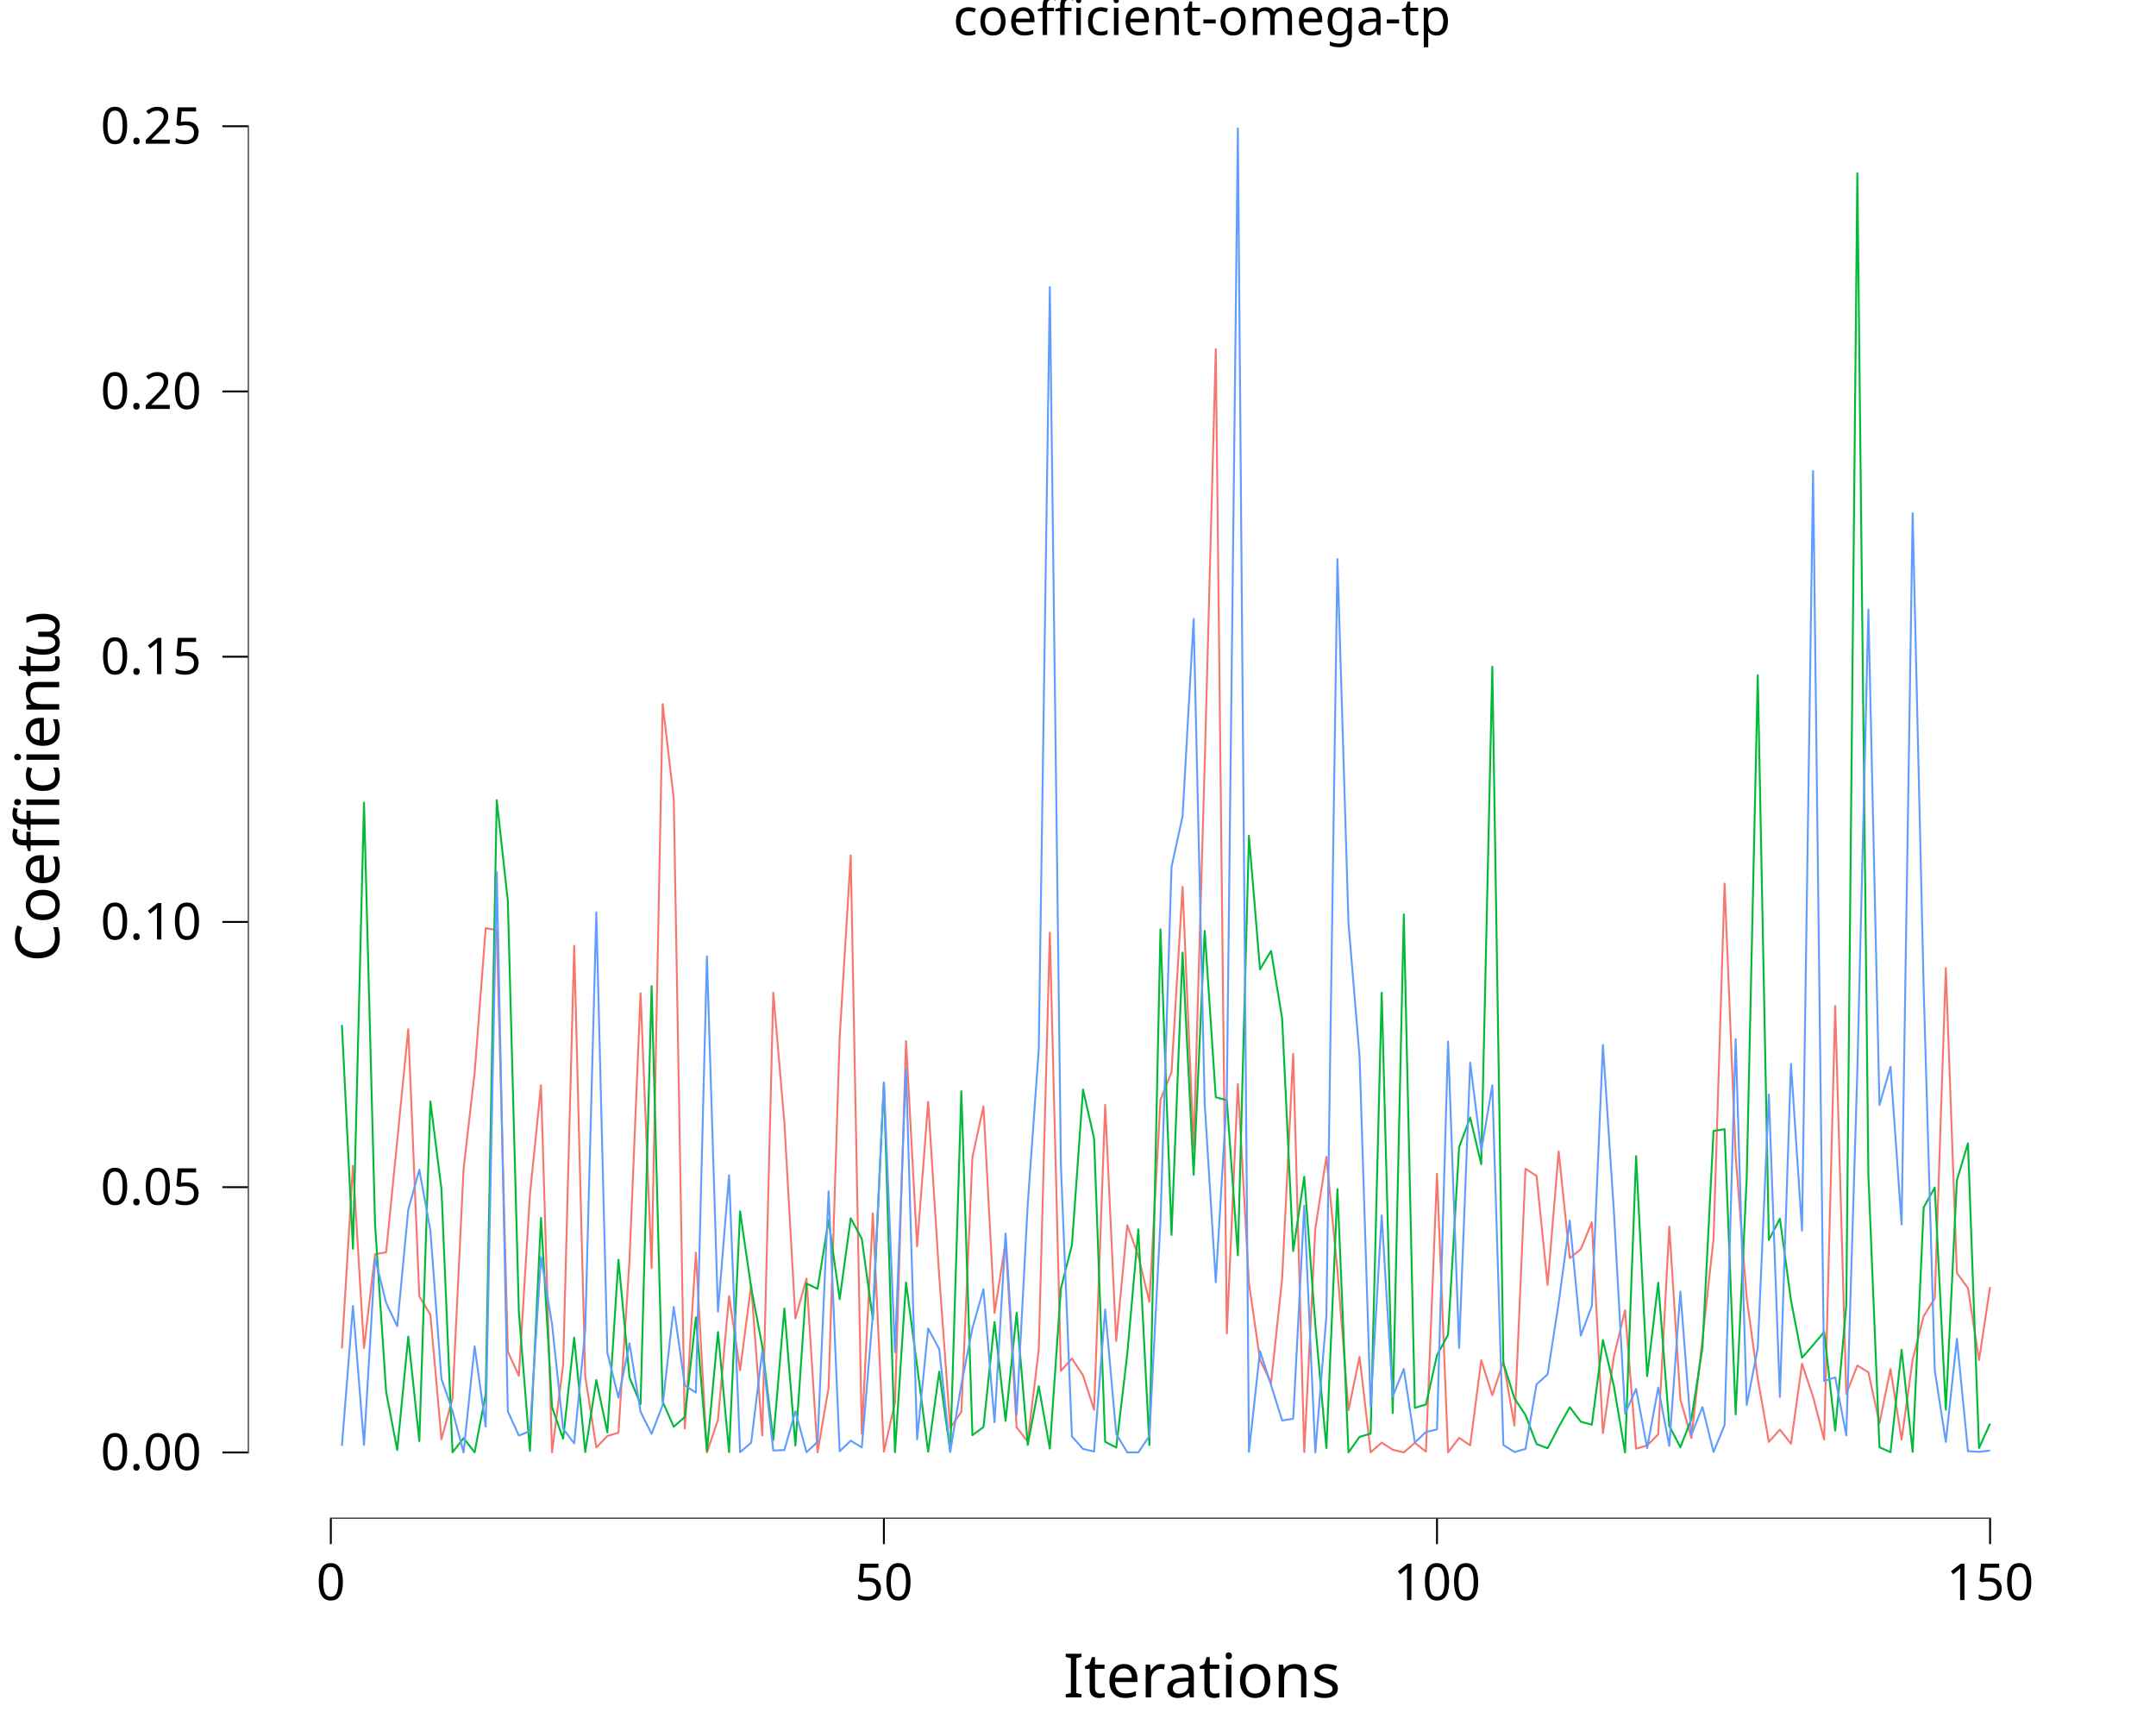
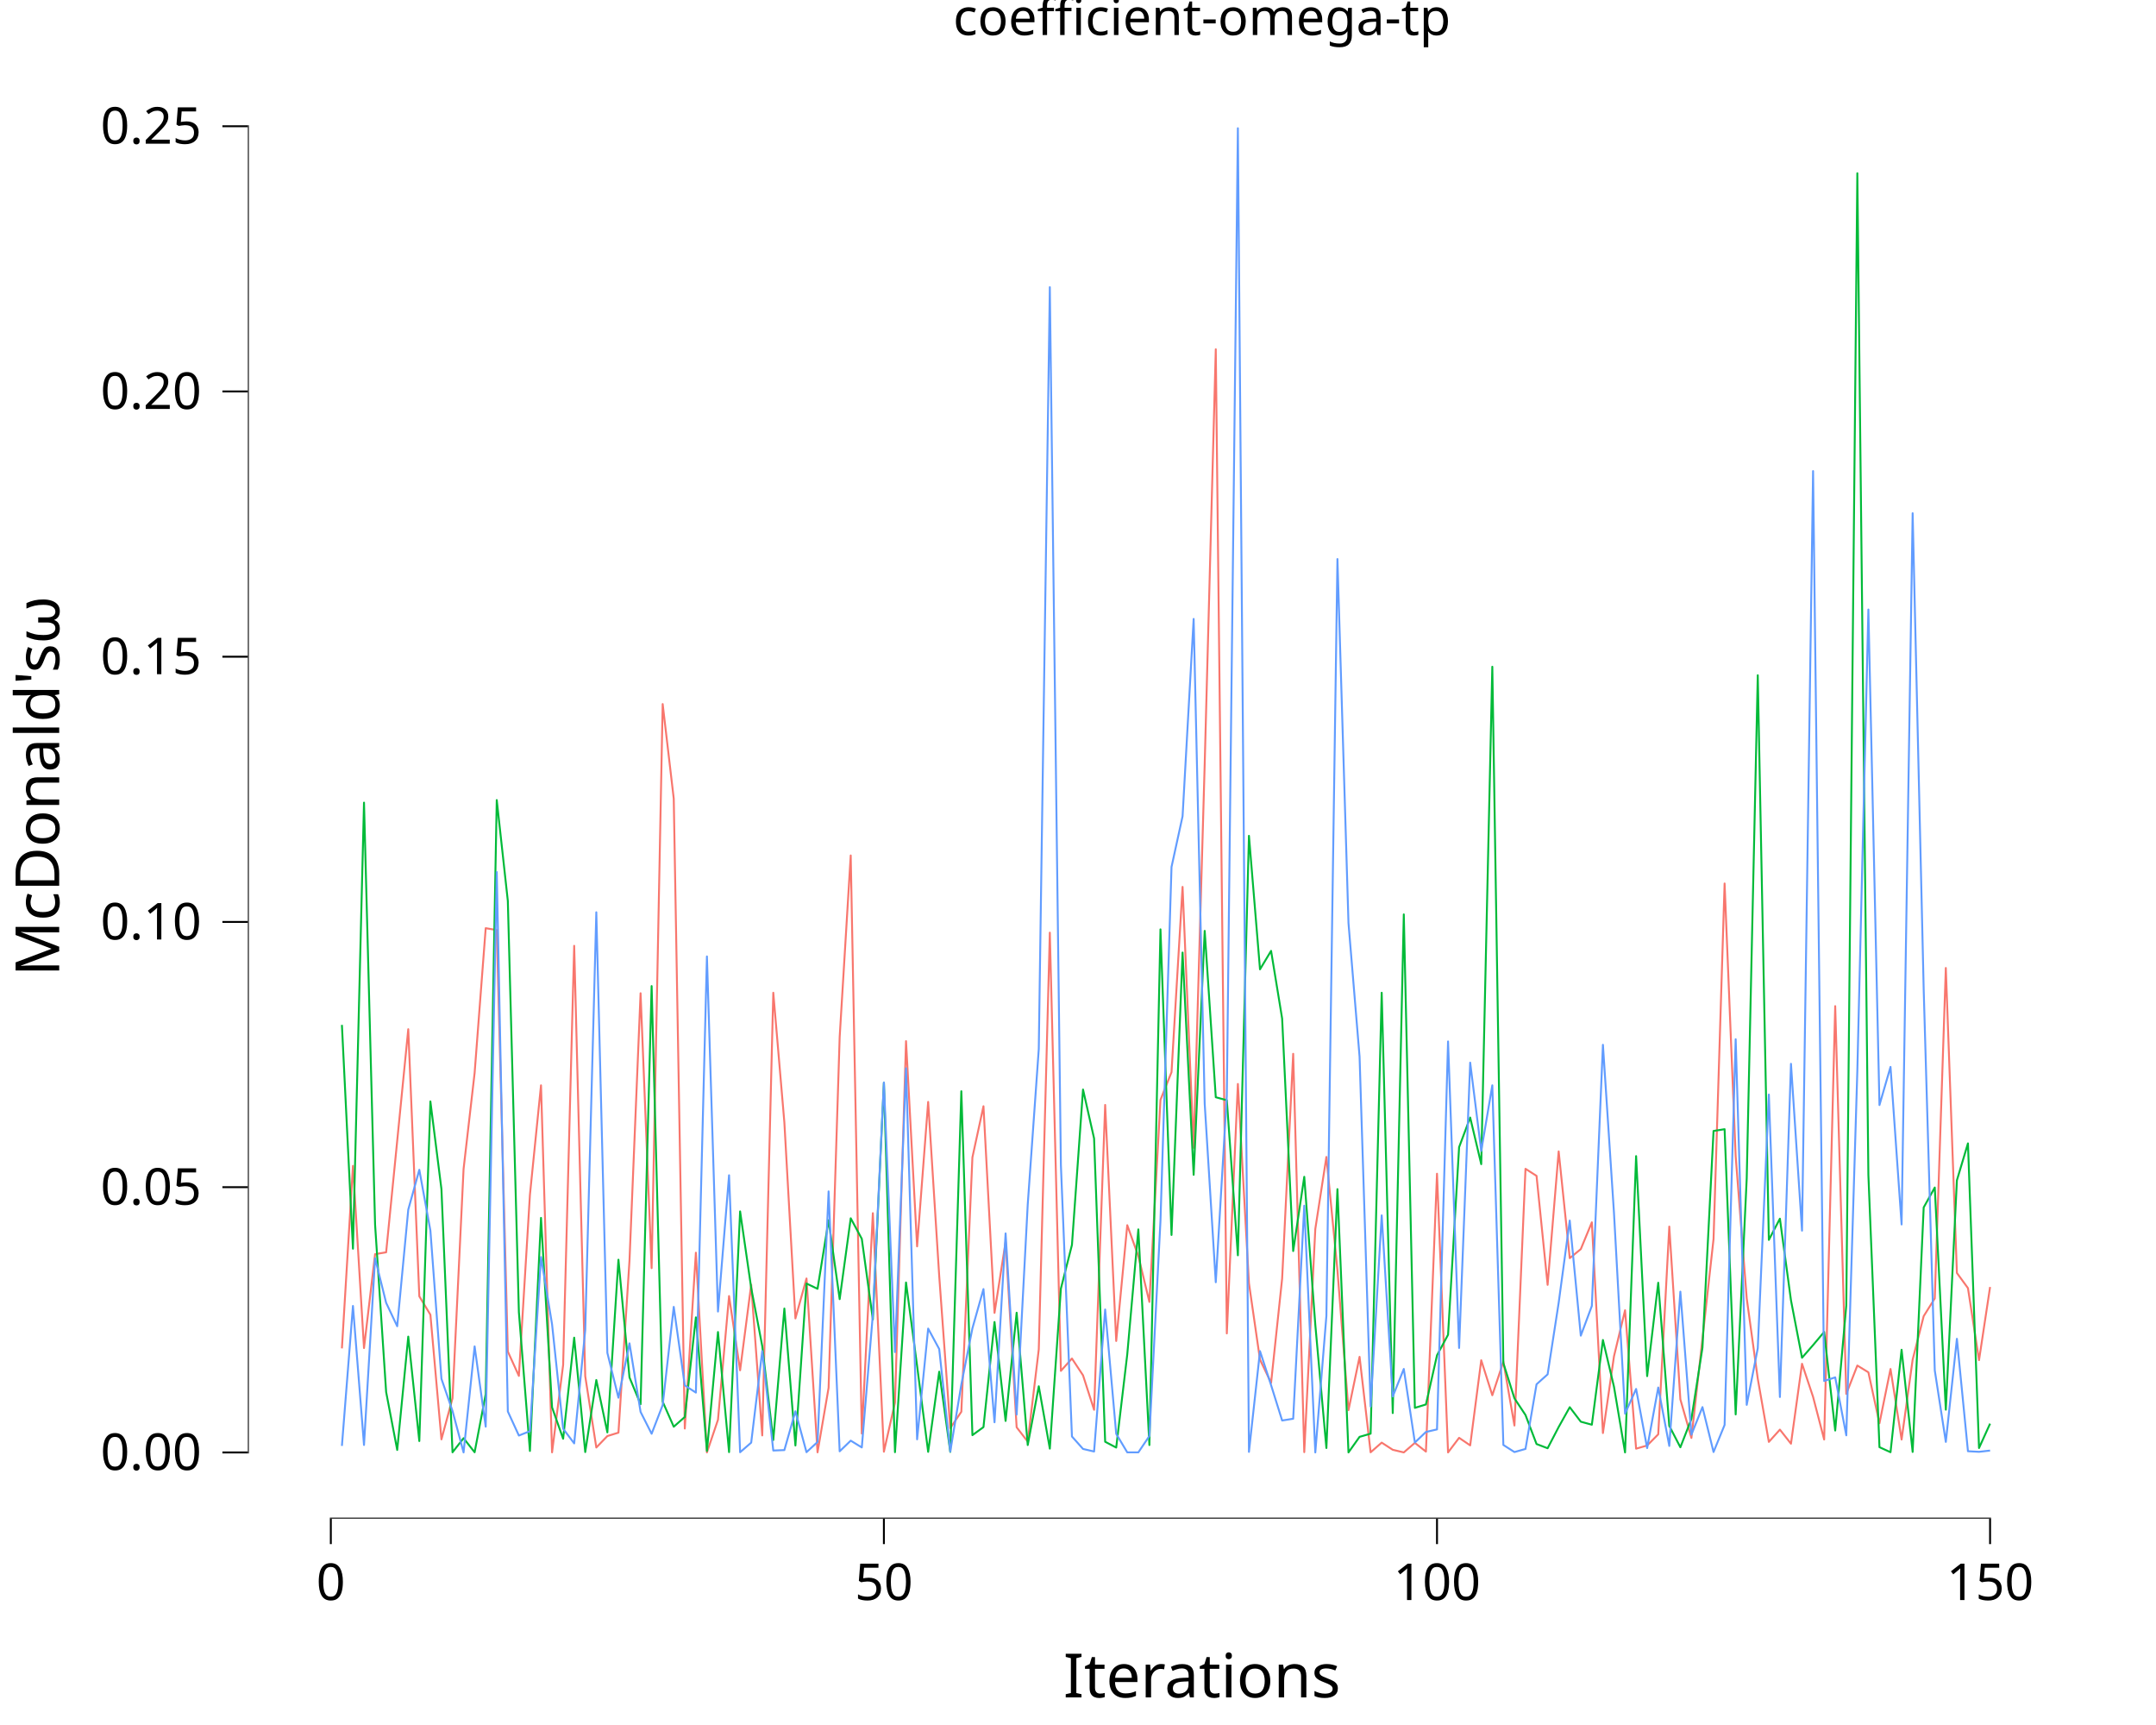
<svg xmlns="http://www.w3.org/2000/svg" class="svglite" data-engine-version="2.0" width="720.00pt" height="576.00pt" viewBox="0 0 720.00 576.00">
  <defs>
    <style type="text/css">
    .svglite line, .svglite polyline, .svglite polygon, .svglite path, .svglite rect, .svglite circle {
      fill: none;
      stroke: #000000;
      stroke-linecap: round;
      stroke-linejoin: round;
      stroke-miterlimit: 10.00;
    }
  </style>
  </defs>
  <rect width="100%" height="100%" style="stroke: none; fill: #FFFFFF;" />
  <defs>
    <clipPath id="cpMC4wMHw3MjAuMDB8MC4wMHw1NzYuMDA=">
      <rect x="0.00" y="0.00" width="720.00" height="576.00" />
    </clipPath>
  </defs>
  <g clip-path="url(#cpMC4wMHw3MjAuMDB8MC4wMHw1NzYuMDA=)">
    <rect x="0.00" y="0.00" width="720.00" height="576.00" style="stroke-width: 10.67; stroke: none;" />
  </g>
  <defs>
    <clipPath id="cpODIuNzh8NzIwLjAwfDIwLjcxfDUwNy4wOQ==">
      <rect x="82.78" y="20.71" width="637.22" height="486.39" />
    </clipPath>
  </defs>
  <g clip-path="url(#cpODIuNzh8NzIwLjAwfDIwLjcxfDUwNy4wOQ==)">
    <rect x="82.78" y="20.71" width="637.22" height="486.39" style="stroke-width: 10.67; stroke: none;" />
    <polyline points="114.18,450.24 117.87,389.30 121.56,450.13 125.26,418.78 128.95,418.16 132.65,380.92 136.34,343.66 140.03,432.86 143.73,439.00 147.42,480.62 151.12,466.89 154.81,390.35 158.50,358.27 162.20,309.93 165.89,310.56 169.59,451.30 173.28,459.43 176.97,398.97 180.67,362.40 184.36,484.96 188.06,455.77 191.75,315.82 195.44,459.53 199.14,483.34 202.83,479.52 206.53,478.38 210.22,420.89 213.92,331.65 217.61,423.44 221.30,235.09 225.00,266.68 228.69,477.01 232.39,418.29 236.08,484.98 239.77,474.08 243.47,432.77 247.16,457.56 250.86,428.98 254.55,479.31 258.24,331.49 261.94,374.80 265.63,440.24 269.33,426.90 273.02,484.95 276.71,463.40 280.41,346.30 284.10,285.65 287.80,478.69 291.49,405.09 295.18,484.74 298.88,468.33 302.57,347.65 306.27,416.18 309.96,367.94 313.65,426.04 317.35,476.86 321.04,471.40 324.74,386.45 328.43,369.38 332.12,438.39 335.82,414.69 339.51,476.59 343.21,481.38 346.90,450.56 350.59,311.42 354.29,457.75 357.98,453.63 361.68,459.24 365.37,470.75 369.07,368.95 372.76,447.77 376.45,409.11 380.15,419.42 383.84,434.73 387.54,367.26 391.23,358.01 394.92,296.14 398.62,383.29 402.31,255.12 406.01,116.62 409.70,445.24 413.39,361.95 417.09,428.48 420.78,454.02 424.48,461.74 428.17,426.94 431.86,351.88 435.56,484.89 439.25,410.37 442.95,386.32 446.64,424.15 450.33,470.86 454.03,453.06 457.72,484.94 461.42,481.71 465.11,484.10 468.80,484.98 472.50,481.79 476.19,484.71 479.89,391.92 483.58,484.98 487.27,480.11 490.97,482.63 494.66,454.21 498.36,465.89 502.05,454.70 505.75,476.00 509.44,390.28 513.13,392.64 516.83,429.03 520.52,384.47 524.22,420.11 527.91,417.10 531.60,408.15 535.30,478.51 538.99,452.90 542.69,437.51 546.38,483.73 550.07,482.67 553.77,478.94 557.46,409.57 561.16,467.27 564.85,480.15 568.54,447.03 572.24,413.73 575.93,295.01 579.63,386.08 583.32,433.53 587.01,460.37 590.71,481.47 594.40,477.37 598.10,482.07 601.79,455.38 605.48,466.43 609.18,480.67 612.87,335.96 616.57,465.45 620.26,455.97 623.95,458.23 627.65,475.24 631.34,457.12 635.04,480.68 638.73,454.01 642.42,439.48 646.12,433.55 649.81,323.22 653.51,425.06 657.20,430.12 660.90,454.17 664.59,429.74 " style="stroke-width: 0.64; stroke: #F8766D; stroke-linecap: butt;" />
    <polyline points="114.18,342.23 117.87,416.96 121.56,268.01 125.26,408.95 128.95,464.80 132.65,484.16 136.34,446.31 140.03,481.19 143.73,367.79 147.42,397.08 151.12,484.94 154.81,480.23 158.50,484.93 162.20,465.52 165.89,267.15 169.59,300.83 173.28,438.13 176.97,484.49 180.67,406.67 184.36,469.94 188.06,480.41 191.75,446.66 195.44,484.86 199.14,460.80 202.83,478.29 206.53,420.63 210.22,459.94 213.92,468.88 217.61,329.26 221.30,468.03 225.00,476.40 228.69,473.14 232.39,439.88 236.08,484.49 239.77,444.78 243.47,484.88 247.16,404.50 250.86,430.05 254.55,449.47 258.24,480.85 261.94,436.94 265.63,482.67 269.33,428.59 273.02,430.35 276.71,407.44 280.41,433.80 284.10,406.80 287.80,413.66 291.49,440.58 295.18,361.60 298.88,484.90 302.57,428.24 306.27,456.12 309.96,484.79 313.65,458.03 317.35,484.81 321.04,364.38 324.74,479.22 328.43,476.53 332.12,441.43 335.82,474.47 339.51,438.33 343.21,482.52 346.90,462.90 350.59,483.72 354.29,430.27 357.98,415.69 361.68,363.81 365.37,380.13 369.07,481.42 372.76,483.36 376.45,452.24 380.15,410.51 383.84,482.52 387.54,310.32 391.23,412.37 394.92,318.07 398.62,392.29 402.31,310.83 406.01,366.38 409.70,367.38 413.39,419.16 417.09,279.09 420.78,323.67 424.48,317.51 428.17,340.10 431.86,417.74 435.56,392.95 439.25,442.37 442.95,483.51 446.64,397.07 450.33,484.98 454.03,479.78 457.72,478.72 461.42,331.49 465.11,471.84 468.80,305.33 472.50,470.10 476.19,468.97 479.89,452.55 483.58,445.69 487.27,383.05 490.97,373.16 494.66,388.73 498.36,222.63 502.05,455.16 505.75,466.93 509.44,472.49 513.13,482.18 516.83,483.59 520.52,476.50 524.22,469.88 527.91,474.72 531.60,475.73 535.30,447.44 538.99,463.04 542.69,484.98 546.38,386.04 550.07,459.51 553.77,428.32 557.46,476.11 561.16,483.27 564.85,473.80 568.54,449.99 572.24,377.64 575.93,377.05 579.63,472.29 583.32,393.46 587.01,225.47 590.71,414.02 594.40,406.94 598.10,434.19 601.79,453.37 605.48,449.14 609.18,444.75 612.87,477.67 616.57,435.91 620.26,57.85 623.95,392.34 627.65,483.23 631.34,484.91 635.04,450.70 638.73,484.82 642.42,403.17 646.12,396.53 649.81,470.71 653.51,394.12 657.20,381.79 660.90,483.51 664.59,475.37 " style="stroke-width: 0.64; stroke: #00BA38; stroke-linecap: butt;" />
    <polyline points="114.18,482.81 117.87,436.07 121.56,482.50 125.26,420.15 128.95,435.03 132.65,442.85 136.34,403.91 140.03,390.61 143.73,410.90 147.42,460.40 151.12,471.15 154.81,484.99 158.50,449.58 162.20,476.38 165.89,291.19 169.59,471.30 173.28,479.35 176.97,477.88 180.67,419.74 184.36,442.20 188.06,477.07 191.75,481.96 195.44,444.15 199.14,304.62 202.83,451.73 206.53,466.71 210.22,448.56 213.92,471.45 217.61,478.75 221.30,469.18 225.00,436.38 228.69,462.60 232.39,465.01 236.08,319.37 239.77,437.94 243.47,392.43 247.16,484.92 250.86,481.72 254.55,451.16 258.24,484.35 261.94,484.20 265.63,471.24 269.33,484.90 273.02,481.50 276.71,397.82 280.41,484.61 284.10,481.05 287.80,483.32 291.49,438.96 295.18,361.47 298.88,451.49 302.57,356.70 306.27,480.61 309.96,443.63 313.65,450.46 317.35,484.68 321.04,462.29 324.74,443.54 328.43,430.44 332.12,474.92 335.82,411.86 339.51,472.34 343.21,402.23 346.90,350.28 350.59,95.88 354.29,389.10 357.98,479.66 361.68,483.82 365.37,484.68 369.07,437.26 372.76,478.78 376.45,484.96 380.15,484.97 383.84,479.50 387.54,407.68 391.23,289.49 394.92,272.56 398.62,206.67 402.31,368.53 406.01,428.16 409.70,365.91 413.39,42.82 417.09,484.80 420.78,451.16 424.48,462.53 428.17,474.32 431.86,473.74 435.56,402.60 439.25,484.99 442.95,439.40 446.64,186.67 450.33,308.24 454.03,352.83 457.72,469.64 461.42,405.83 465.11,466.31 468.80,457.11 472.50,481.68 476.19,478.15 479.89,477.30 483.58,347.75 487.27,450.10 490.97,354.83 494.66,384.31 498.36,362.40 502.05,482.49 505.75,484.86 509.44,483.82 513.13,462.23 516.83,458.92 520.52,435.02 524.22,407.56 527.91,445.99 531.60,436.07 535.30,348.87 538.99,404.99 542.69,472.03 546.38,463.79 550.07,483.53 553.77,463.31 557.46,482.82 561.16,431.30 564.85,479.05 568.54,469.85 572.24,484.85 575.93,475.81 579.63,347.02 583.32,469.10 587.01,450.20 590.71,365.49 594.40,466.48 598.10,355.22 601.79,410.93 605.48,157.30 609.18,461.13 612.87,459.92 616.57,479.28 620.26,357.60 623.95,203.53 627.65,368.99 631.34,356.25 635.04,408.86 638.73,171.37 642.42,330.46 646.12,457.59 649.81,481.47 653.51,447.04 657.20,484.58 660.90,484.78 664.59,484.36 " style="stroke-width: 0.64; stroke: #619CFF; stroke-linecap: butt;" />
    <line x1="110.16" y1="507.09" x2="664.91" y2="507.09" style="stroke-width: 0.64; stroke-linecap: butt;" />
    <line x1="82.78" y1="485.31" x2="82.78" y2="41.83" style="stroke-width: 0.64; stroke-linecap: butt;" />
    <rect x="82.78" y="20.71" width="637.22" height="486.39" style="stroke-width: 0.00; stroke: none;" />
  </g>
  <g clip-path="url(#cpMC4wMHw3MjAuMDB8MC4wMHw1NzYuMDA=)">
    <polyline points="82.78,507.09 82.78,20.71 " style="stroke-width: 0.00; stroke: none; stroke-linecap: butt;" />
    <text x="67.30" y="490.84" text-anchor="end" style="font-size: 17.00px; font-family: sans;" textLength="33.09px" lengthAdjust="spacingAndGlyphs">0.00</text>
    <text x="67.30" y="402.27" text-anchor="end" style="font-size: 17.00px; font-family: sans;" textLength="33.09px" lengthAdjust="spacingAndGlyphs">0.05</text>
    <text x="67.30" y="313.70" text-anchor="end" style="font-size: 17.00px; font-family: sans;" textLength="33.09px" lengthAdjust="spacingAndGlyphs">0.10</text>
    <text x="67.30" y="225.13" text-anchor="end" style="font-size: 17.00px; font-family: sans;" textLength="33.09px" lengthAdjust="spacingAndGlyphs">0.15</text>
    <text x="67.30" y="136.56" text-anchor="end" style="font-size: 17.00px; font-family: sans;" textLength="33.09px" lengthAdjust="spacingAndGlyphs">0.20</text>
    <text x="67.30" y="47.99" text-anchor="end" style="font-size: 17.00px; font-family: sans;" textLength="33.09px" lengthAdjust="spacingAndGlyphs">0.25</text>
    <polyline points="74.27,484.99 82.78,484.99 " style="stroke-width: 0.64; stroke-linecap: butt;" />
    <polyline points="74.27,396.42 82.78,396.42 " style="stroke-width: 0.64; stroke-linecap: butt;" />
    <polyline points="74.27,307.85 82.78,307.85 " style="stroke-width: 0.64; stroke-linecap: butt;" />
    <polyline points="74.27,219.28 82.78,219.28 " style="stroke-width: 0.64; stroke-linecap: butt;" />
    <polyline points="74.27,130.71 82.78,130.71 " style="stroke-width: 0.64; stroke-linecap: butt;" />
    <polyline points="74.27,42.15 82.78,42.15 " style="stroke-width: 0.64; stroke-linecap: butt;" />
    <polyline points="82.78,507.09 720.00,507.09 " style="stroke-width: 0.00; stroke: none; stroke-linecap: butt;" />
    <polyline points="110.48,515.60 110.48,507.09 " style="stroke-width: 0.64; stroke-linecap: butt;" />
    <polyline points="295.18,515.60 295.18,507.09 " style="stroke-width: 0.64; stroke-linecap: butt;" />
    <polyline points="479.89,515.60 479.89,507.09 " style="stroke-width: 0.64; stroke-linecap: butt;" />
    <polyline points="664.59,515.60 664.59,507.09 " style="stroke-width: 0.64; stroke-linecap: butt;" />
    <text x="110.48" y="534.27" text-anchor="middle" style="font-size: 17.00px; font-family: sans;" textLength="9.46px" lengthAdjust="spacingAndGlyphs">0</text>
    <text x="295.18" y="534.27" text-anchor="middle" style="font-size: 17.00px; font-family: sans;" textLength="18.91px" lengthAdjust="spacingAndGlyphs">50</text>
    <text x="479.89" y="534.27" text-anchor="middle" style="font-size: 17.00px; font-family: sans;" textLength="28.37px" lengthAdjust="spacingAndGlyphs">100</text>
    <text x="664.59" y="534.27" text-anchor="middle" style="font-size: 17.00px; font-family: sans;" textLength="28.37px" lengthAdjust="spacingAndGlyphs">150</text>
    <text x="401.39" y="566.78" text-anchor="middle" style="font-size: 20.40px; font-family: sans;" textLength="83.92px" lengthAdjust="spacingAndGlyphs">Iterations</text>
-     <text transform="translate(19.77,321.26) rotate(-90)" style="font-size: 20.40px; font-family: sans;" textLength="96.39px" lengthAdjust="spacingAndGlyphs">Coefficient</text>
-     <text transform="translate(19.77,224.87) rotate(-90)" style="font-size: 20.40px; font-family: sans;" textLength="5.10px" lengthAdjust="spacingAndGlyphs"> </text>
-     <text transform="translate(19.77,219.76) rotate(-90)" style="font-size: 20.40px; font-family: sans;" textLength="13.22px" lengthAdjust="spacingAndGlyphs">ω</text>
+     <text transform="translate(19.77,326.04) rotate(-90)" style="font-size: 20.40px; font-family: sans;" textLength="105.96px" lengthAdjust="spacingAndGlyphs">McDonald's</text>
+     <text transform="translate(19.77,220.08) rotate(-90)" style="font-size: 20.40px; font-family: sans;" textLength="5.10px" lengthAdjust="spacingAndGlyphs"> </text>
+     <text transform="translate(19.77,214.98) rotate(-90)" style="font-size: 20.40px; font-family: sans;" textLength="13.22px" lengthAdjust="spacingAndGlyphs">ω</text>
    <text x="401.39" y="11.70" text-anchor="middle" style="font-size: 17.00px; font-family: sans;" textLength="154.04px" lengthAdjust="spacingAndGlyphs">coefficient-omega-tp</text>
  </g>
</svg>
